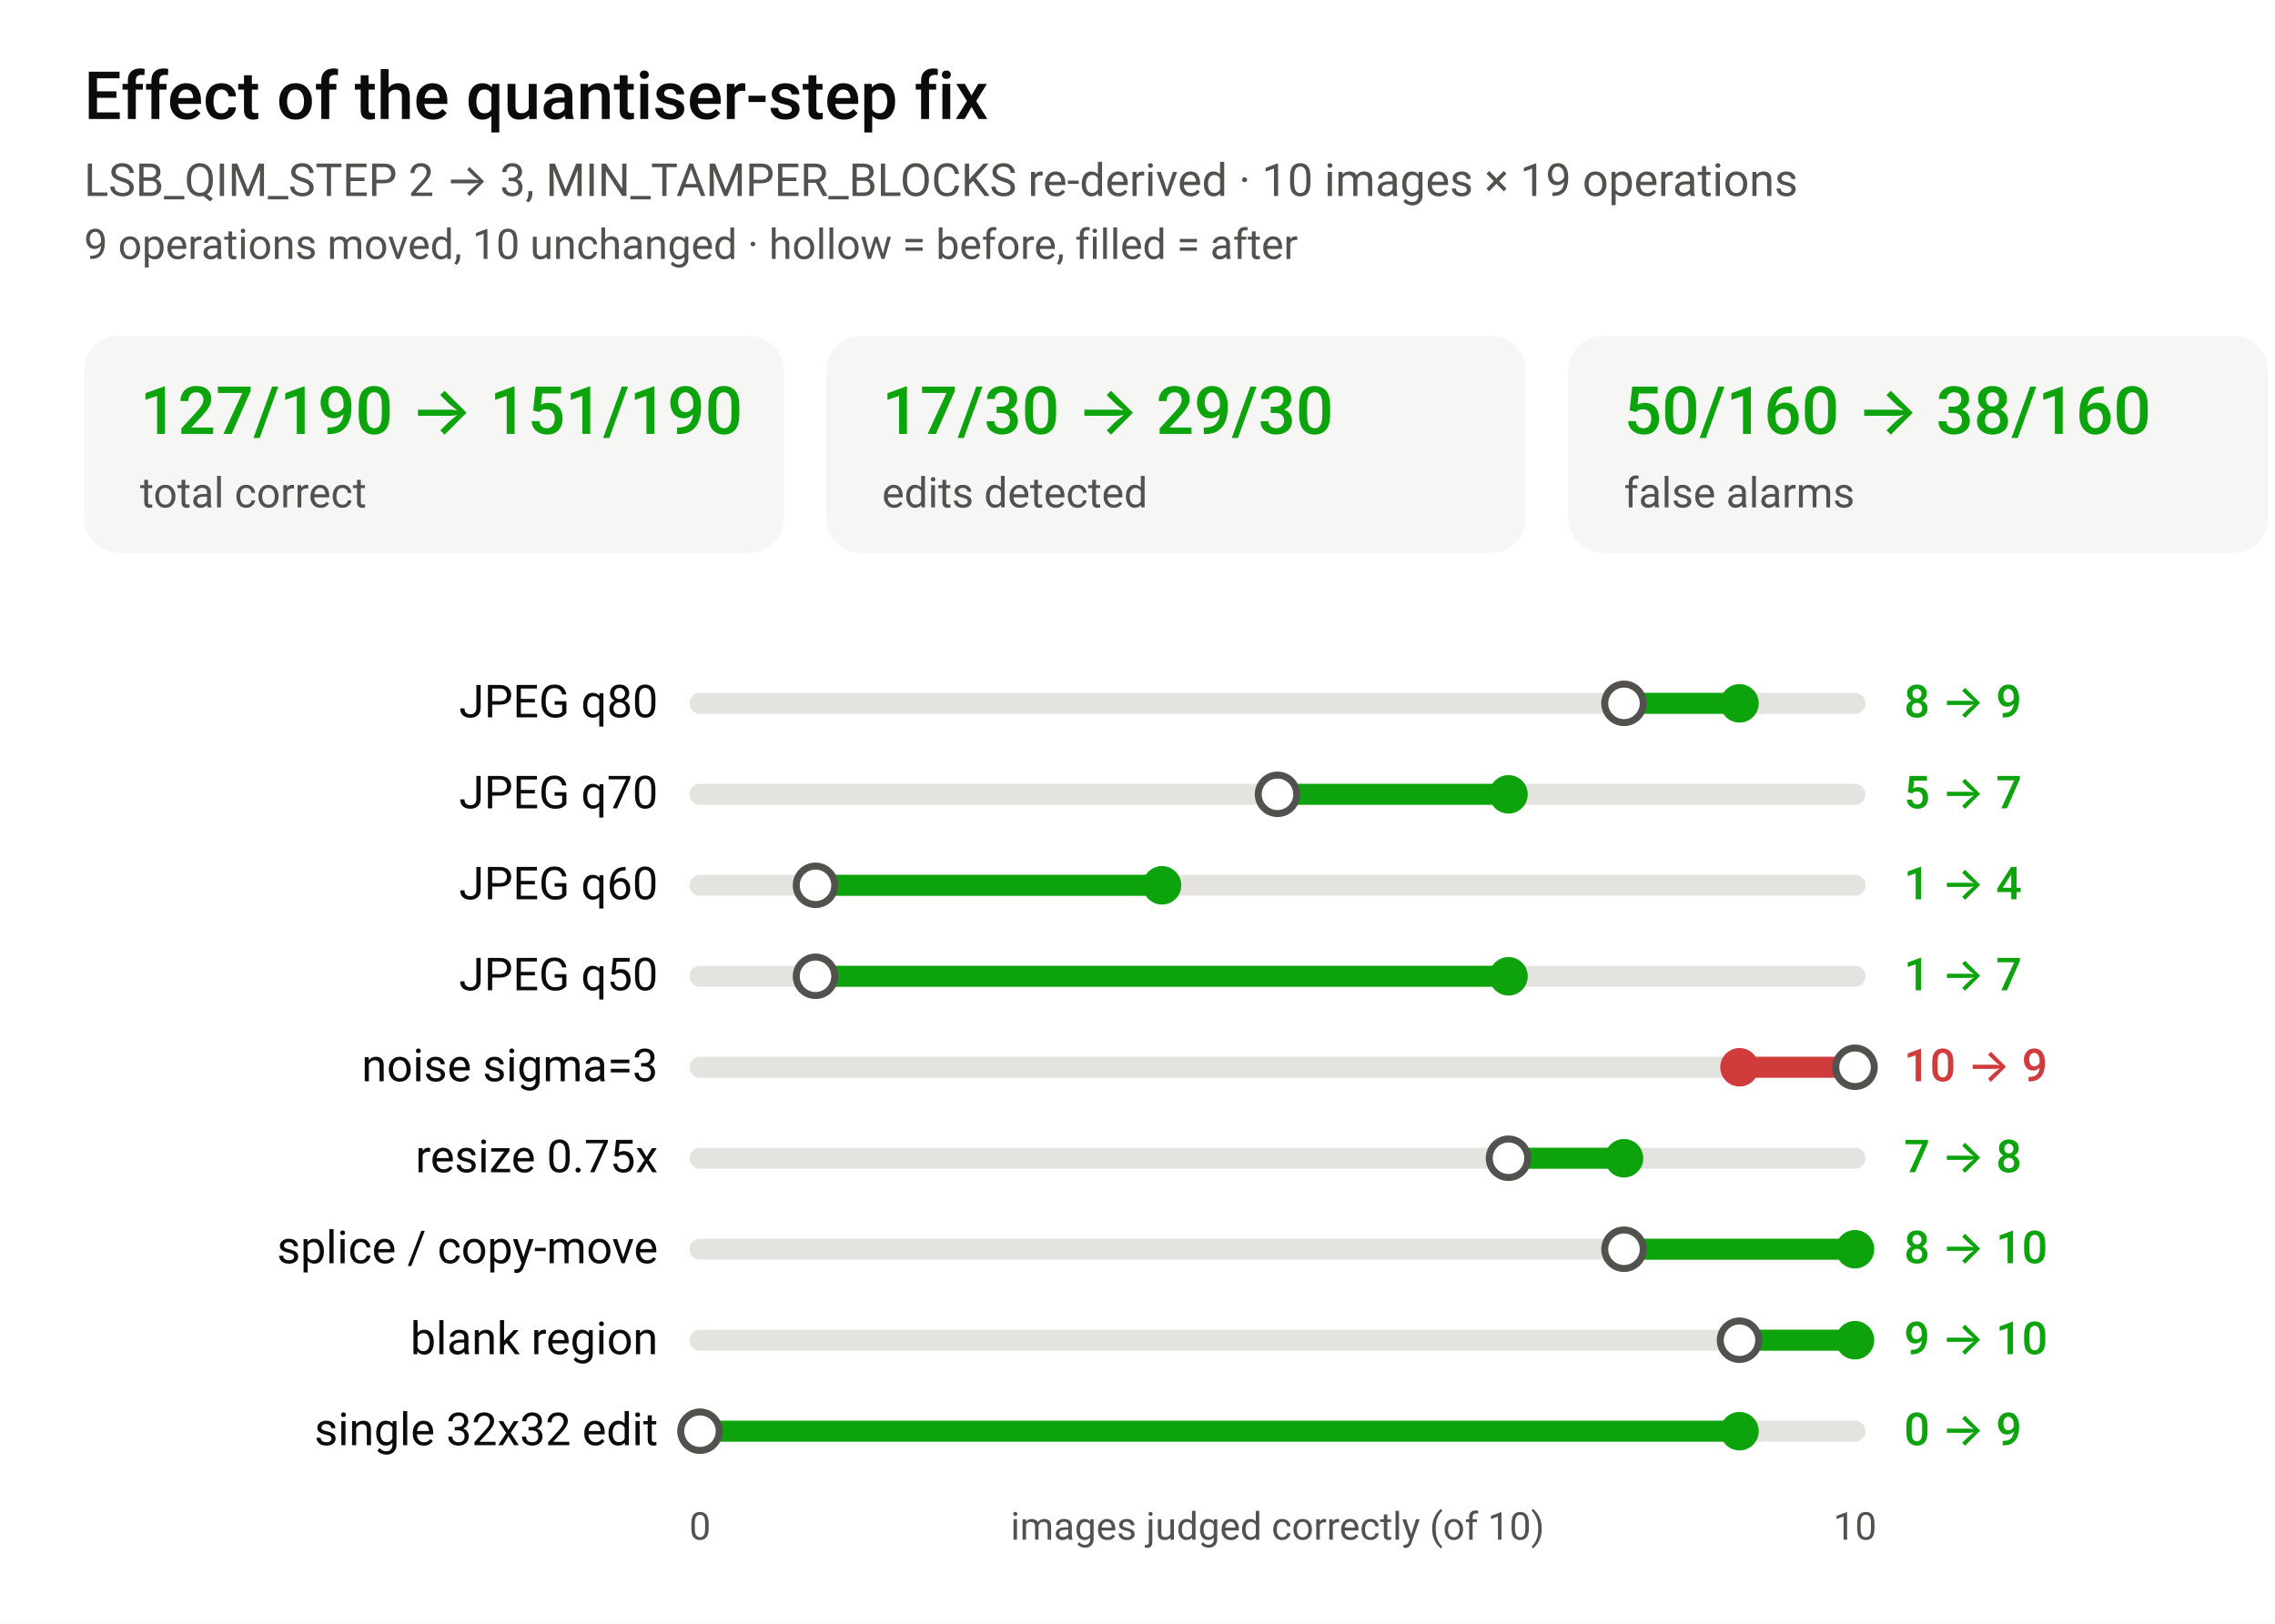
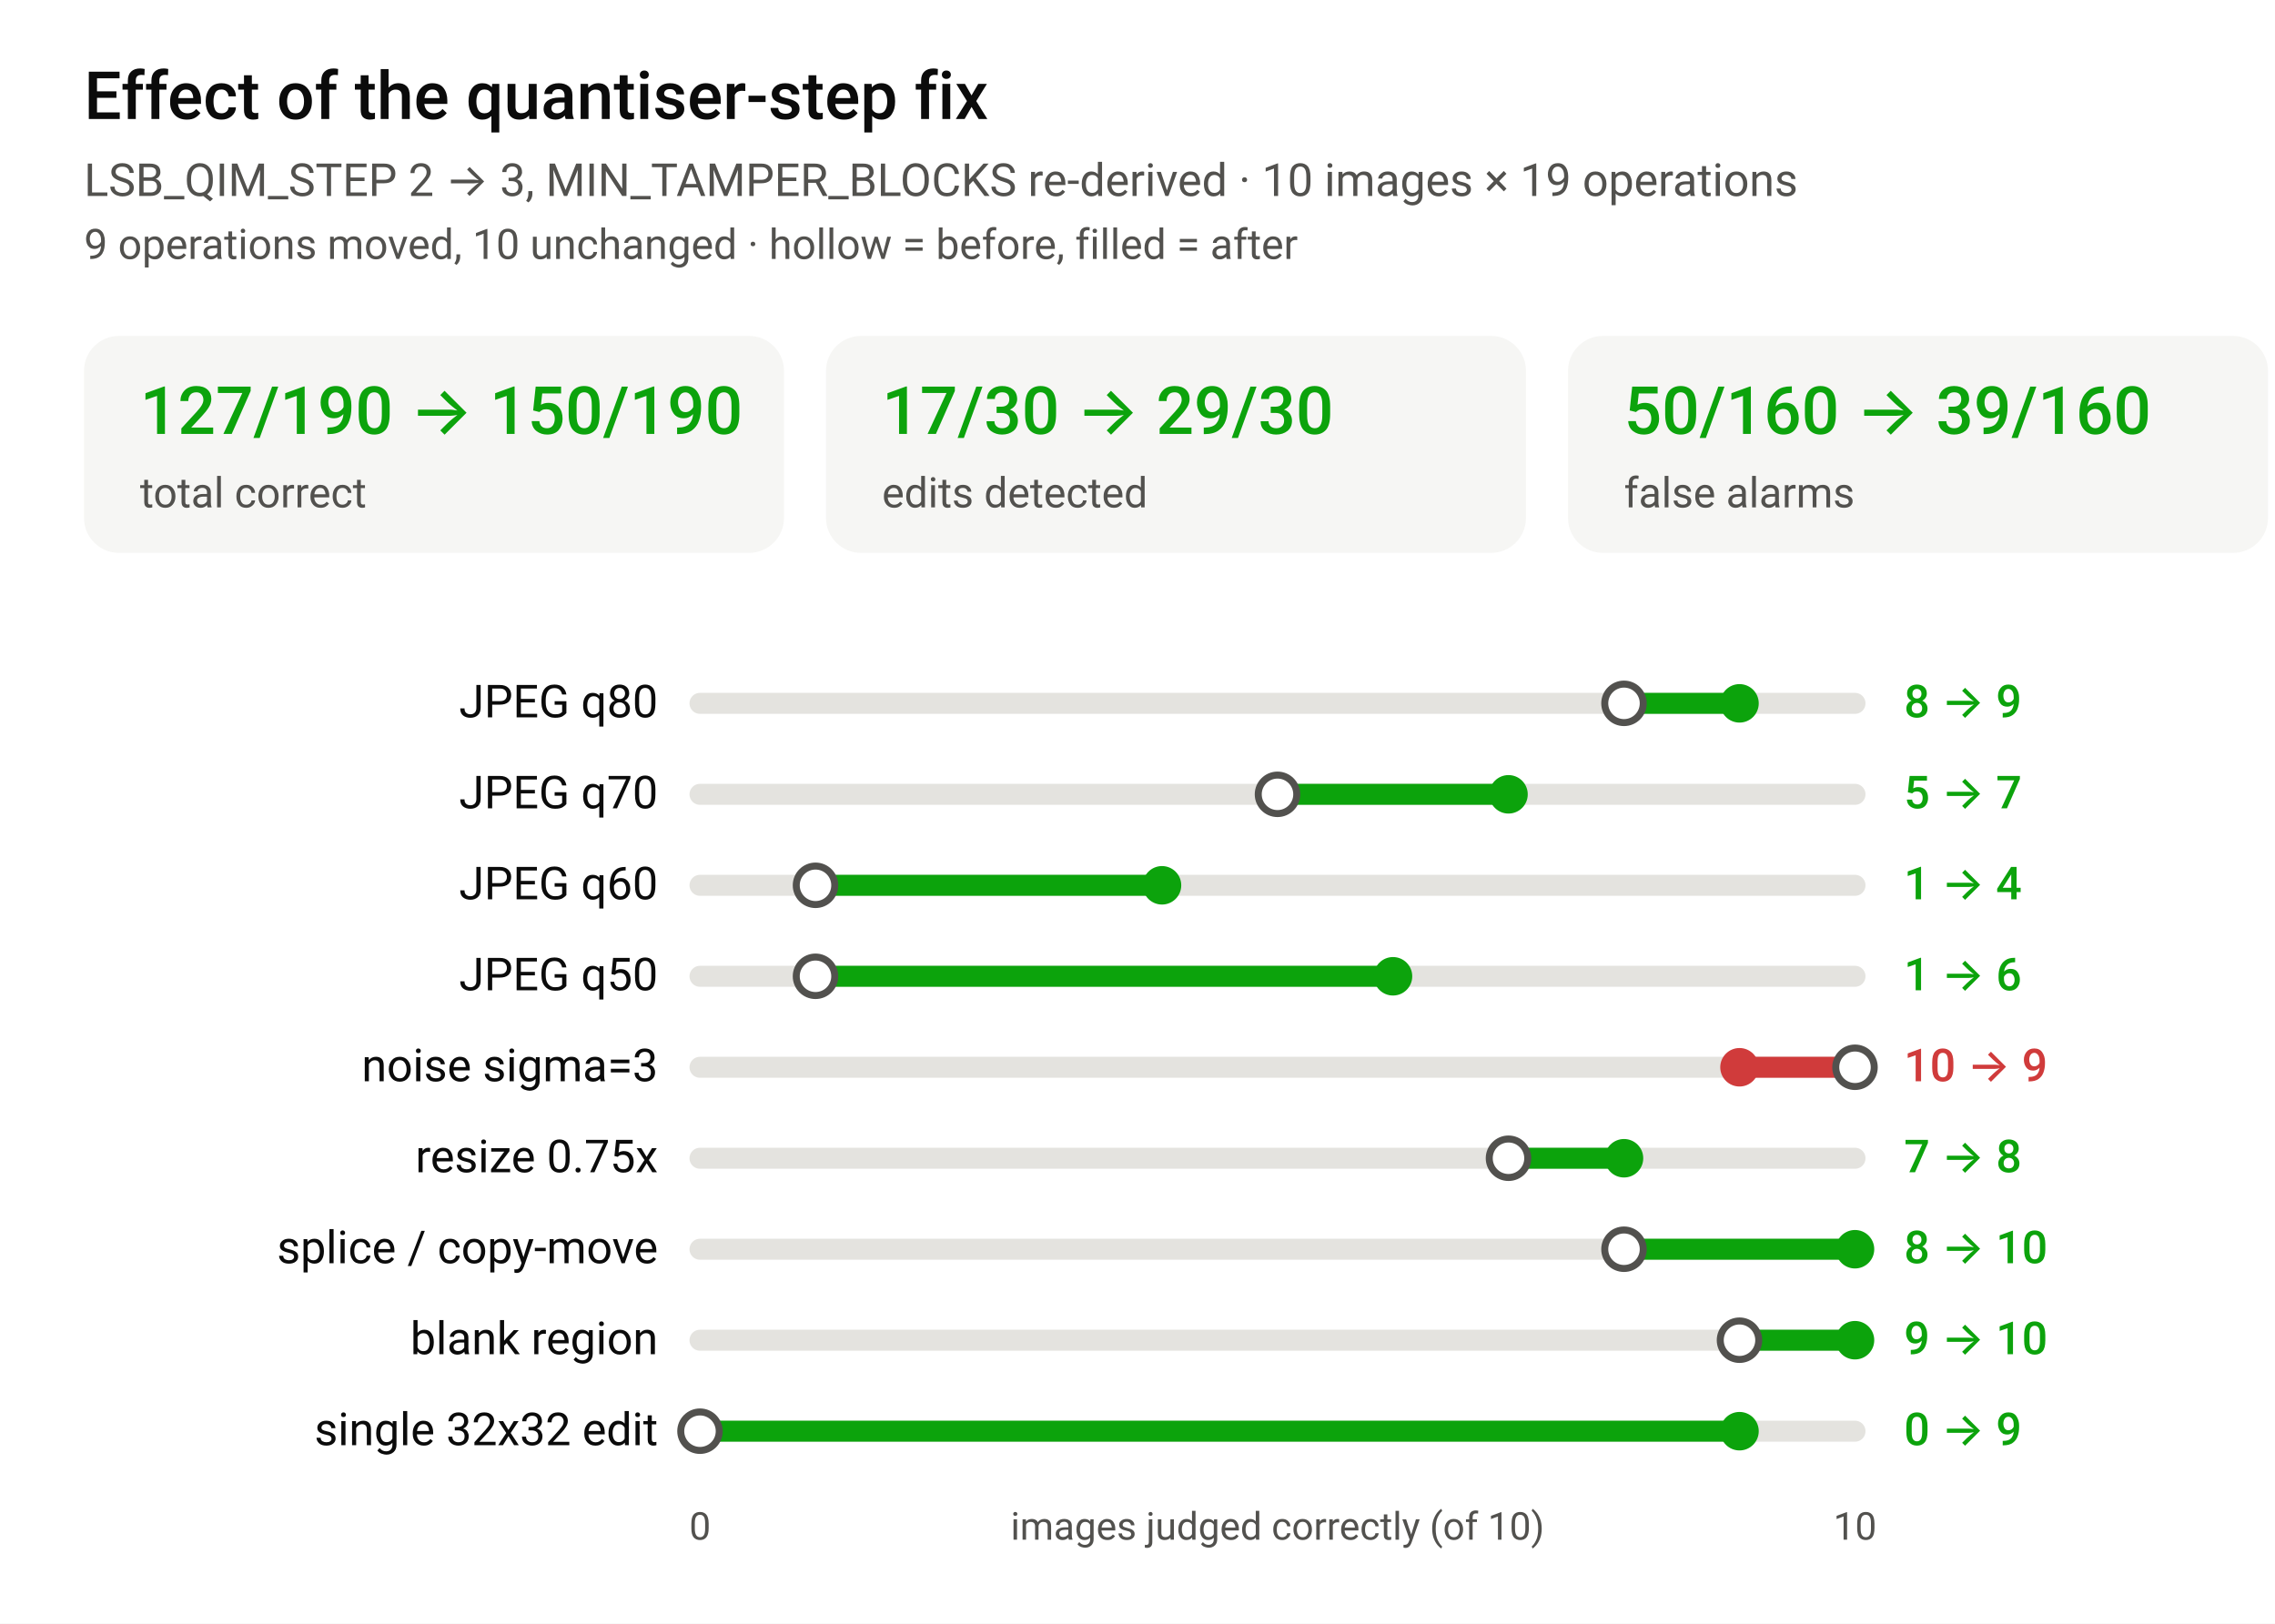
<svg xmlns="http://www.w3.org/2000/svg" width="650" height="464" viewBox="0 0 650 464" font-family="system-ui, -apple-system, 'Segoe UI', Roboto, sans-serif">
  <rect width="650" height="464" fill="#ffffff" />
  <text x="24" y="34" font-size="19" fill="#0b0b0b" text-anchor="start" font-weight="500">Effect of the quantiser-step fix</text>
  <text x="24" y="56" font-size="13" fill="#52514e" text-anchor="start" font-weight="400">LSB_QIM_STEP 2 → 3, MIN_TAMPER_BLOCKS re-derived · 10 images × 19 operations</text>
  <text x="24" y="74" font-size="12" fill="#52514e" text-anchor="start" font-weight="400">9 operations moved, 10 unchanged · hollow = before, filled = after</text>
  <rect x="24" y="96" width="200" height="62" rx="10" fill="#f6f6f4" />
-   <text x="40" y="124" font-size="19" fill="#0ca30c" text-anchor="start" font-weight="500">127/190  →  151/190</text>
+   <text x="40" y="124" font-size="19" fill="#0ca30c" text-anchor="start" font-weight="500">127/190  →  150/190</text>
  <text x="40" y="145" font-size="12" fill="#52514e" text-anchor="start" font-weight="400">total correct</text>
  <rect x="236" y="96" width="200" height="62" rx="10" fill="#f6f6f4" />
  <text x="252" y="124" font-size="19" fill="#0ca30c" text-anchor="start" font-weight="500">17/30  →  29/30</text>
  <text x="252" y="145" font-size="12" fill="#52514e" text-anchor="start" font-weight="400">edits detected</text>
  <rect x="448" y="96" width="200" height="62" rx="10" fill="#f6f6f4" />
-   <text x="464" y="124" font-size="19" fill="#0ca30c" text-anchor="start" font-weight="500">50/160  →  38/160</text>
+   <text x="464" y="124" font-size="19" fill="#0ca30c" text-anchor="start" font-weight="500">50/160  →  39/160</text>
  <text x="464" y="145" font-size="12" fill="#52514e" text-anchor="start" font-weight="400">false alarms</text>
  <text x="188" y="205" font-size="13" fill="#0b0b0b" text-anchor="end" font-weight="400">JPEG q80</text>
  <line x1="200" y1="201" x2="530" y2="201" stroke="#e4e3df" stroke-width="6" stroke-linecap="round" />
  <line x1="464.0" y1="201" x2="497.0" y2="201" stroke="#0ca30c" stroke-width="6" stroke-linecap="round" />
  <circle cx="464.0" cy="201" r="5.5" fill="#ffffff" stroke="#52514e" stroke-width="2" />
  <circle cx="497.0" cy="201" r="5.5" fill="#0ca30c" />
  <text x="544" y="205" font-size="13" fill="#0ca30c" text-anchor="start" font-weight="500">8 → 9</text>
  <text x="188" y="231" font-size="13" fill="#0b0b0b" text-anchor="end" font-weight="400">JPEG q70</text>
  <line x1="200" y1="227" x2="530" y2="227" stroke="#e4e3df" stroke-width="6" stroke-linecap="round" />
  <line x1="365.0" y1="227" x2="431.0" y2="227" stroke="#0ca30c" stroke-width="6" stroke-linecap="round" />
  <circle cx="365.0" cy="227" r="5.5" fill="#ffffff" stroke="#52514e" stroke-width="2" />
  <circle cx="431.0" cy="227" r="5.5" fill="#0ca30c" />
  <text x="544" y="231" font-size="13" fill="#0ca30c" text-anchor="start" font-weight="500">5 → 7</text>
  <text x="188" y="257" font-size="13" fill="#0b0b0b" text-anchor="end" font-weight="400">JPEG q60</text>
  <line x1="200" y1="253" x2="530" y2="253" stroke="#e4e3df" stroke-width="6" stroke-linecap="round" />
  <line x1="233.0" y1="253" x2="332.0" y2="253" stroke="#0ca30c" stroke-width="6" stroke-linecap="round" />
  <circle cx="233.0" cy="253" r="5.5" fill="#ffffff" stroke="#52514e" stroke-width="2" />
  <circle cx="332.0" cy="253" r="5.5" fill="#0ca30c" />
  <text x="544" y="257" font-size="13" fill="#0ca30c" text-anchor="start" font-weight="500">1 → 4</text>
  <text x="188" y="283" font-size="13" fill="#0b0b0b" text-anchor="end" font-weight="400">JPEG q50</text>
  <line x1="200" y1="279" x2="530" y2="279" stroke="#e4e3df" stroke-width="6" stroke-linecap="round" />
-   <line x1="233.0" y1="279" x2="431.0" y2="279" stroke="#0ca30c" stroke-width="6" stroke-linecap="round" />
+   <line x1="233.0" y1="279" x2="398.0" y2="279" stroke="#0ca30c" stroke-width="6" stroke-linecap="round" />
  <circle cx="233.0" cy="279" r="5.5" fill="#ffffff" stroke="#52514e" stroke-width="2" />
-   <circle cx="431.0" cy="279" r="5.5" fill="#0ca30c" />
-   <text x="544" y="283" font-size="13" fill="#0ca30c" text-anchor="start" font-weight="500">1 → 7</text>
+   <circle cx="398.0" cy="279" r="5.5" fill="#0ca30c" />
+   <text x="544" y="283" font-size="13" fill="#0ca30c" text-anchor="start" font-weight="500">1 → 6</text>
  <text x="188" y="309" font-size="13" fill="#0b0b0b" text-anchor="end" font-weight="400">noise sigma=3</text>
  <line x1="200" y1="305" x2="530" y2="305" stroke="#e4e3df" stroke-width="6" stroke-linecap="round" />
  <line x1="530.0" y1="305" x2="497.0" y2="305" stroke="#d03b3b" stroke-width="6" stroke-linecap="round" />
  <circle cx="530.0" cy="305" r="5.5" fill="#ffffff" stroke="#52514e" stroke-width="2" />
  <circle cx="497.0" cy="305" r="5.5" fill="#d03b3b" />
  <text x="544" y="309" font-size="13" fill="#d03b3b" text-anchor="start" font-weight="500">10 → 9</text>
  <text x="188" y="335" font-size="13" fill="#0b0b0b" text-anchor="end" font-weight="400">resize 0.75x</text>
  <line x1="200" y1="331" x2="530" y2="331" stroke="#e4e3df" stroke-width="6" stroke-linecap="round" />
  <line x1="431.0" y1="331" x2="464.0" y2="331" stroke="#0ca30c" stroke-width="6" stroke-linecap="round" />
  <circle cx="431.0" cy="331" r="5.5" fill="#ffffff" stroke="#52514e" stroke-width="2" />
  <circle cx="464.0" cy="331" r="5.5" fill="#0ca30c" />
  <text x="544" y="335" font-size="13" fill="#0ca30c" text-anchor="start" font-weight="500">7 → 8</text>
  <text x="188" y="361" font-size="13" fill="#0b0b0b" text-anchor="end" font-weight="400">splice / copy-move</text>
  <line x1="200" y1="357" x2="530" y2="357" stroke="#e4e3df" stroke-width="6" stroke-linecap="round" />
  <line x1="464.0" y1="357" x2="530.0" y2="357" stroke="#0ca30c" stroke-width="6" stroke-linecap="round" />
  <circle cx="464.0" cy="357" r="5.5" fill="#ffffff" stroke="#52514e" stroke-width="2" />
  <circle cx="530.0" cy="357" r="5.5" fill="#0ca30c" />
  <text x="544" y="361" font-size="13" fill="#0ca30c" text-anchor="start" font-weight="500">8 → 10</text>
  <text x="188" y="387" font-size="13" fill="#0b0b0b" text-anchor="end" font-weight="400">blank region</text>
  <line x1="200" y1="383" x2="530" y2="383" stroke="#e4e3df" stroke-width="6" stroke-linecap="round" />
  <line x1="497.0" y1="383" x2="530.0" y2="383" stroke="#0ca30c" stroke-width="6" stroke-linecap="round" />
  <circle cx="497.0" cy="383" r="5.5" fill="#ffffff" stroke="#52514e" stroke-width="2" />
  <circle cx="530.0" cy="383" r="5.5" fill="#0ca30c" />
  <text x="544" y="387" font-size="13" fill="#0ca30c" text-anchor="start" font-weight="500">9 → 10</text>
  <text x="188" y="413" font-size="13" fill="#0b0b0b" text-anchor="end" font-weight="400">single 32x32 edit</text>
  <line x1="200" y1="409" x2="530" y2="409" stroke="#e4e3df" stroke-width="6" stroke-linecap="round" />
  <line x1="200.0" y1="409" x2="497.0" y2="409" stroke="#0ca30c" stroke-width="6" stroke-linecap="round" />
  <circle cx="200.0" cy="409" r="5.5" fill="#ffffff" stroke="#52514e" stroke-width="2" />
  <circle cx="497.0" cy="409" r="5.5" fill="#0ca30c" />
  <text x="544" y="413" font-size="13" fill="#0ca30c" text-anchor="start" font-weight="500">0 → 9</text>
  <text x="200.0" y="440" font-size="11" fill="#52514e" text-anchor="middle" font-weight="400">0</text>
  <text x="530.0" y="440" font-size="11" fill="#52514e" text-anchor="middle" font-weight="400">10</text>
  <text x="365.0" y="440" font-size="11" fill="#52514e" text-anchor="middle" font-weight="400">images judged correctly (of 10)</text>
</svg>
